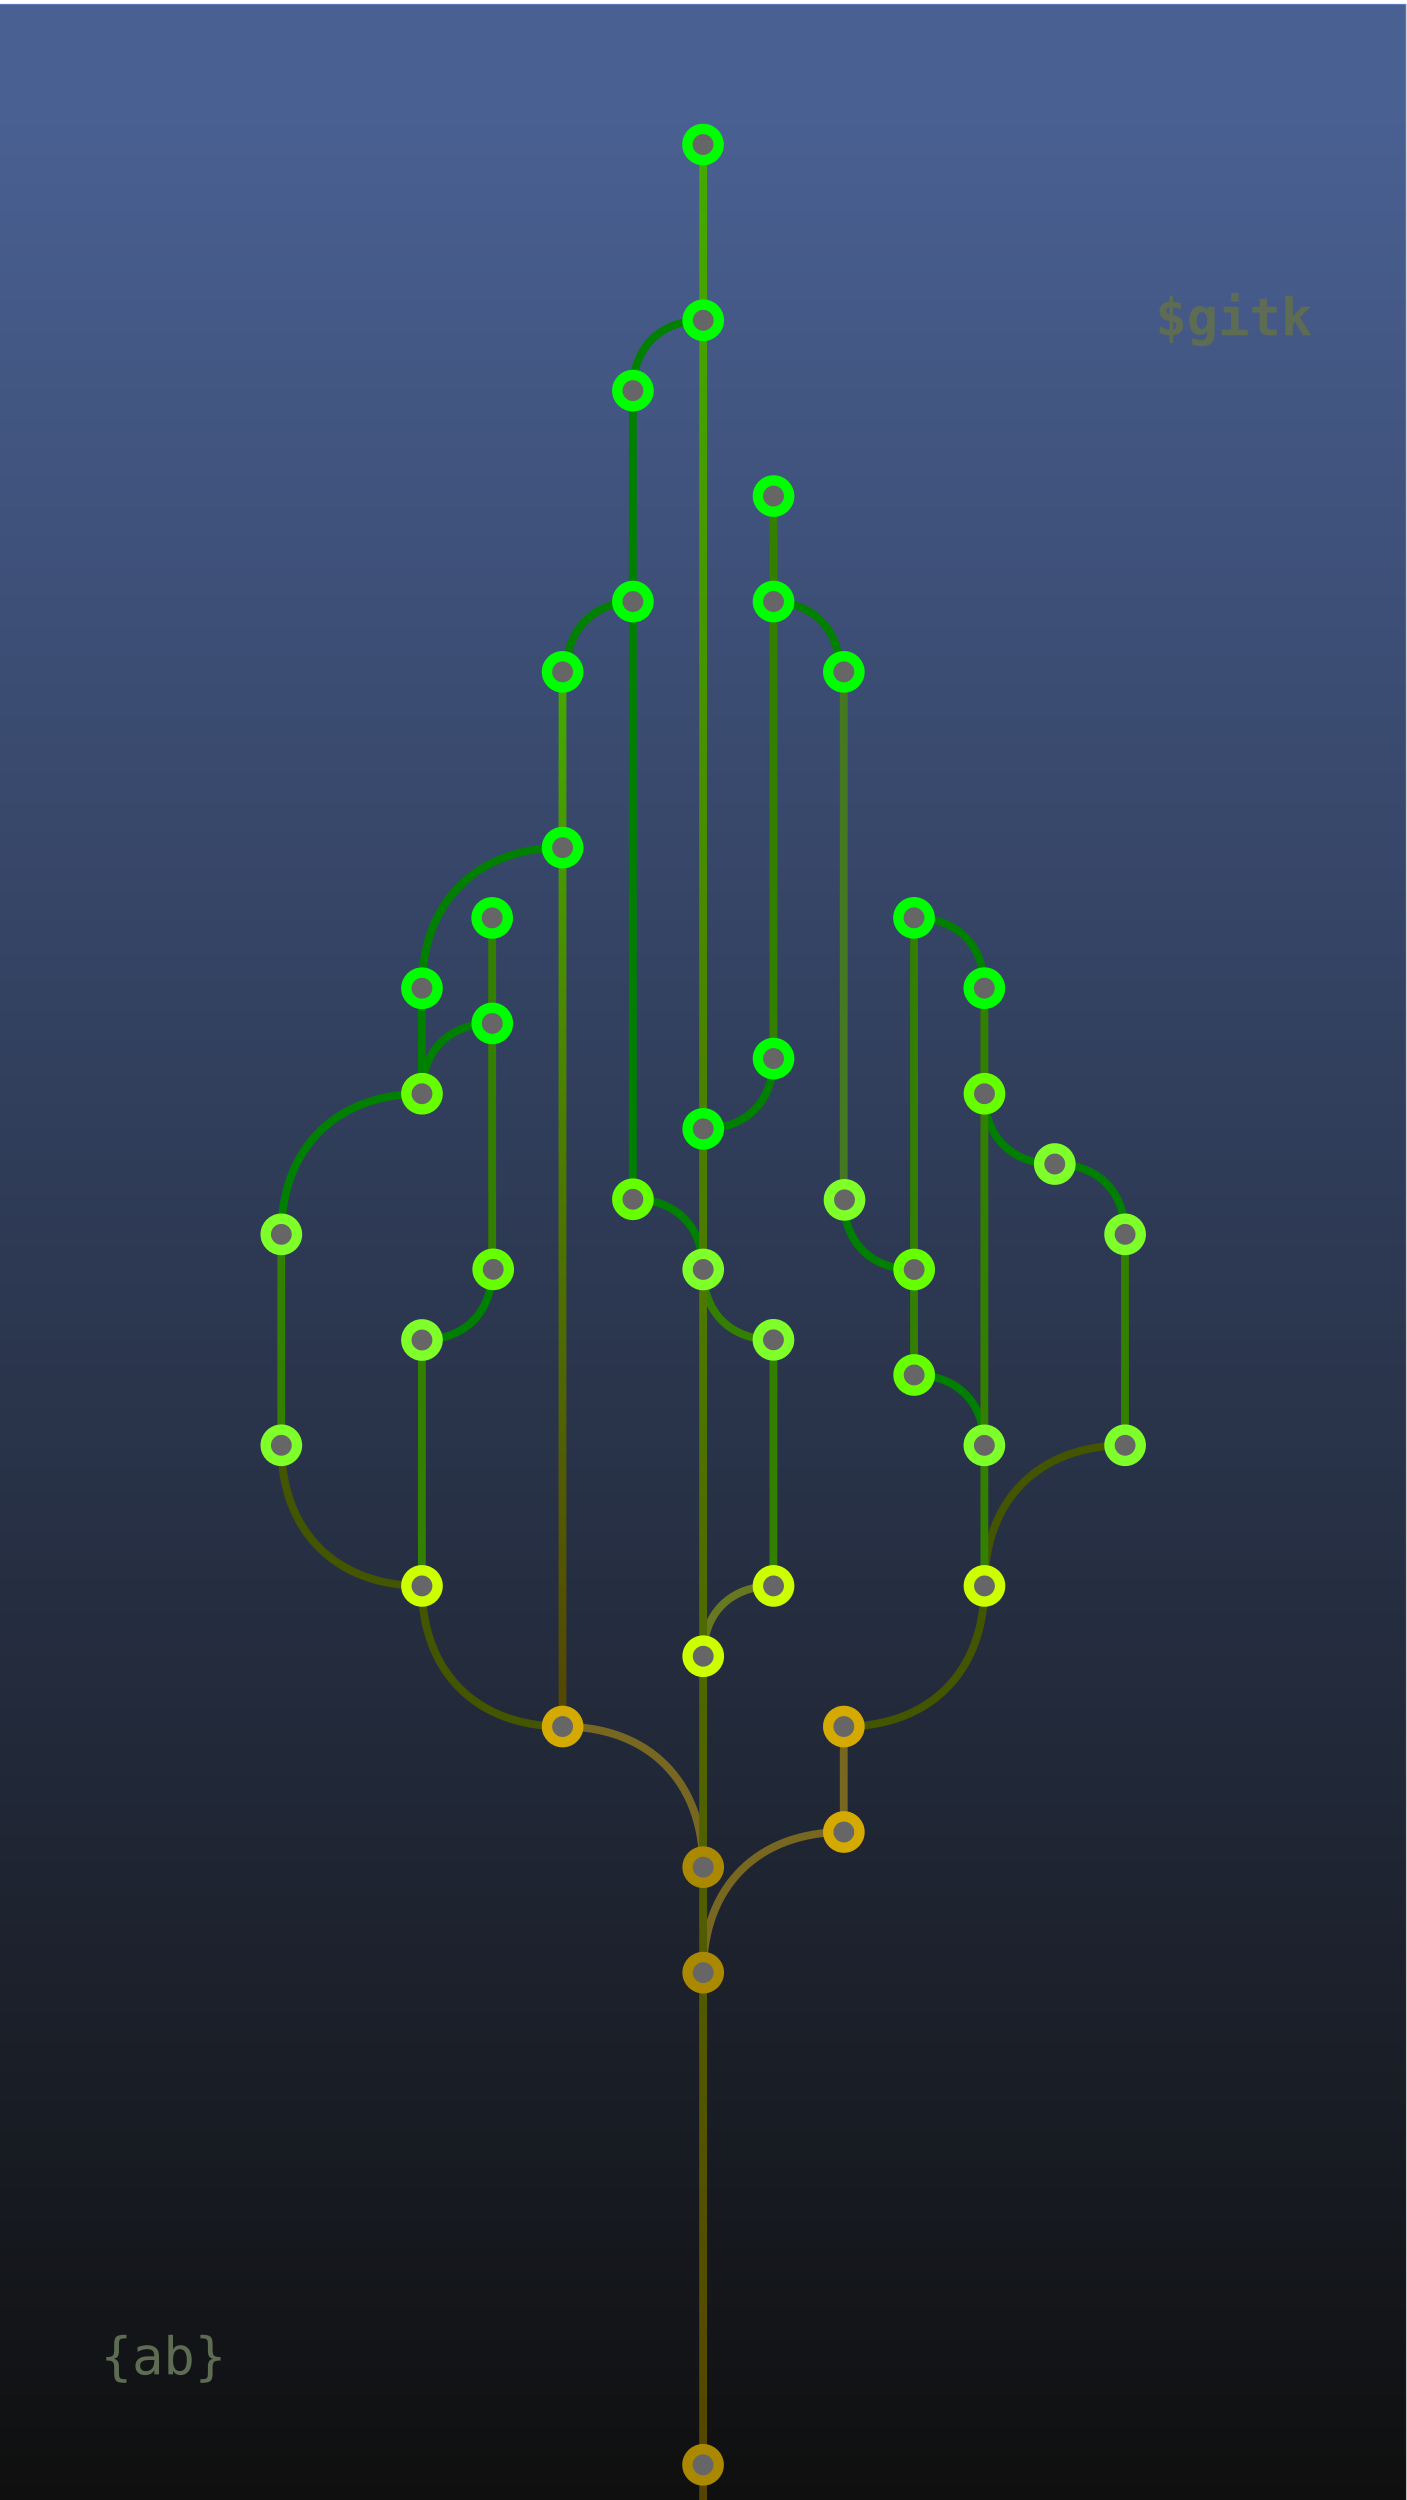
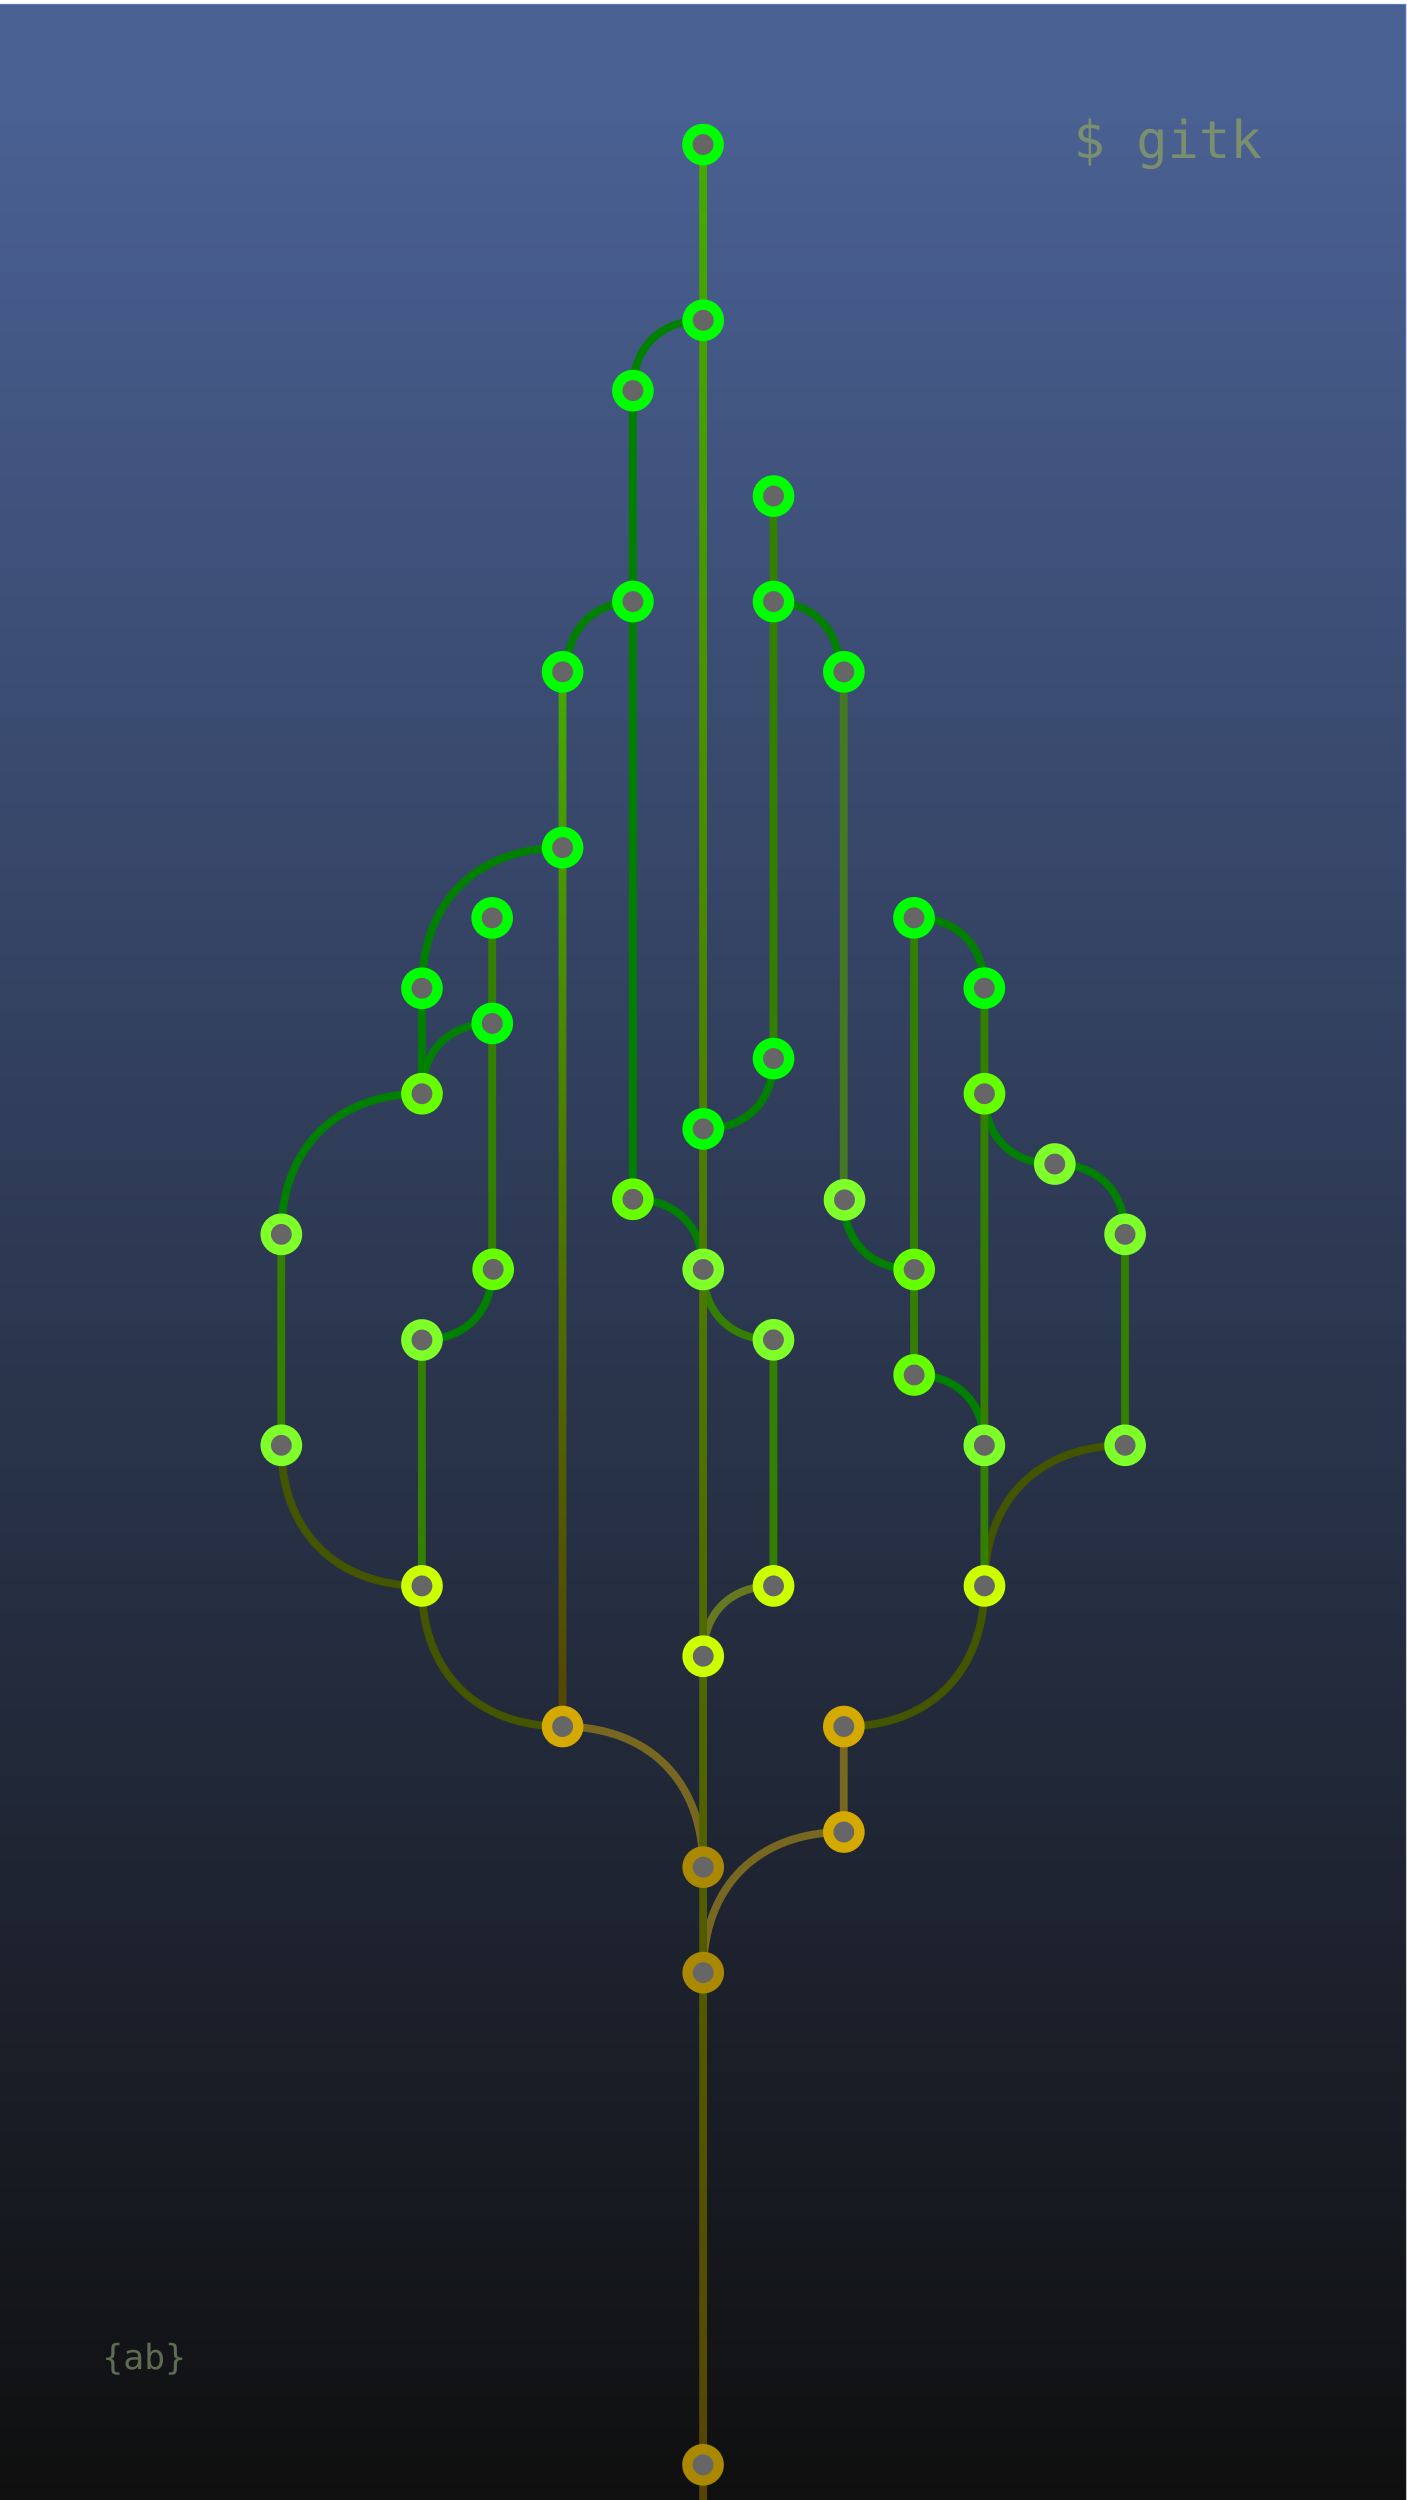
<svg xmlns="http://www.w3.org/2000/svg" xmlns:ns1="http://www.openswatchbook.org/uri/2009/osb" xmlns:xlink="http://www.w3.org/1999/xlink" width="1080" height="1920" viewBox="0 0 1080 1920" version="1.1" id="SVGRoot">
  <defs id="defs10">
    <linearGradient id="linearGradient2497">
      <stop style="stop-color:#0f0f0f;stop-opacity:1" offset="0" id="stop2493" />
      <stop style="stop-color:#496092;stop-opacity:1" offset="1" id="stop2495" />
    </linearGradient>
    <linearGradient id="linearGradient1107">
      <stop style="stop-color:#554400;stop-opacity:1;" offset="0" id="stop1103" />
      <stop style="stop-color:#44aa00;stop-opacity:1" offset="1" id="stop1105" />
    </linearGradient>
    <linearGradient id="linearGradient10115">
      <stop style="stop-color:#87de87;stop-opacity:1;" offset="0" id="stop10111" />
      <stop style="stop-color:#87de87;stop-opacity:0;" offset="1" id="stop10113" />
    </linearGradient>
    <linearGradient id="linearGradient10075" ns1:paint="solid">
      <stop style="stop-color:#1a1a1a;stop-opacity:1;" offset="0" id="stop10073" />
    </linearGradient>
    <filter style="color-interpolation-filters:sRGB" id="filter9526">
      <feTurbulence type="fractalNoise" baseFrequency="8.932 8.75" numOctaves="2" seed="289" result="turbulence" id="feTurbulence9510" />
      <feComposite in="SourceGraphic" in2="turbulence" operator="in" result="composite1" id="feComposite9512" />
      <feColorMatrix values="1 0 0 0 0 0 1 0 0 0 0 0 1 0 0 0 0 0 3.42 -0.13 " result="color" id="feColorMatrix9514" />
      <feFlood flood-opacity="1" flood-color="rgb(33,33,33)" result="flood" id="feFlood9516" />
      <feMerge result="merge" id="feMerge9522">
        <feMergeNode in="flood" id="feMergeNode9518" />
        <feMergeNode in="color" id="feMergeNode9520" />
      </feMerge>
      <feComposite in2="SourceGraphic" operator="in" result="fbSourceGraphic" id="feComposite9524" />
      <feColorMatrix result="fbSourceGraphicAlpha" in="fbSourceGraphic" values="0 0 0 -1 0 0 0 0 -1 0 0 0 0 -1 0 0 0 0 1 0" id="feColorMatrix10079" />
      <feTurbulence id="feTurbulence10081" numOctaves="2" baseFrequency="0.063" />
      <feColorMatrix id="feColorMatrix10083" values="0 0 0 0 0 0 0 0 0 0.5 0 0 0 0 0.5 0 0 0 -10 1" />
      <feGaussianBlur id="feGaussianBlur10085" stdDeviation="1" result="result1" />
      <feTurbulence id="feTurbulence10087" numOctaves="3" baseFrequency="0.031" type="fractalNoise" result="result0" />
      <feColorMatrix id="feColorMatrix10089" result="result2" values="1 0 0 0 0 0 1 0 0 0 0 0 1 0 0 0 0 0 2 -0.5" />
      <feComposite in2="result2" id="feComposite10091" operator="in" in="result1" result="result3" />
      <feComposite in2="fbSourceGraphic" id="feComposite10093" operator="atop" />
    </filter>
    <pattern patternUnits="userSpaceOnUse" width="27" height="27" patternTransform="translate(1157.981,351)" id="pattern10058">
      <rect y="1.6666667e-005" x="0" height="27" width="27" id="rect10004" style="opacity:1;fill:#1a1a1a;fill-opacity:1;stroke:none;stroke-width:1.618;stroke-linecap:butt;stroke-linejoin:round;stroke-miterlimit:4;stroke-dasharray:none;stroke-opacity:1" />
      <path id="path10006" d="M 3,1.6666667e-5 V 6 l 3.018,3.084 3.004,2.969 -0.021,5.947 -6,6 1e-4,3" style="fill:none;fill-opacity:1;stroke:#87de87;stroke-width:1;stroke-linecap:butt;stroke-linejoin:miter;stroke-miterlimit:4;stroke-dasharray:none;stroke-opacity:1" />
      <path id="path10012" d="m 27,9 h -3" style="fill:none;stroke:#87de87;stroke-width:1px;stroke-linecap:butt;stroke-linejoin:miter;stroke-opacity:1" />
      <path id="path10014" d="m 21,1.6666667e-5 -10e-5,9 -3,3 -10e-5,3 v 3" style="fill:none;stroke:#87de87;stroke-width:1px;stroke-linecap:butt;stroke-linejoin:miter;stroke-opacity:1" />
      <path id="path10016" d="m 15,27 -10e-5,-3 h 6" style="fill:none;stroke:#87de87;stroke-width:1px;stroke-linecap:butt;stroke-linejoin:miter;stroke-opacity:1" />
      <circle style="opacity:1;fill:#d5ffd5;fill-opacity:1;stroke:#87de87;stroke-width:1;stroke-linecap:butt;stroke-linejoin:round;stroke-miterlimit:4;stroke-dasharray:none;stroke-opacity:1" id="use10020" cx="23.992" cy="9.019" r="1.5" />
      <use height="100%" width="100%" transform="translate(-1160.985,-336.0154)" id="use10022" xlink:href="#use10020" y="0" x="0" />
      <use height="100%" width="100%" transform="translate(-1160.95,-357.0422)" id="use10024" xlink:href="#use10022" y="0" x="0" />
      <use height="100%" width="100%" transform="translate(-1166.993,-350.9655)" id="use10026" xlink:href="#use10024" y="0" x="0" />
      <path id="path10030" d="m 12,1.6666667e-5 -10e-5,3 3,3" style="fill:none;stroke:#87de87;stroke-width:1px;stroke-linecap:butt;stroke-linejoin:miter;stroke-opacity:1" />
      <circle r="1.5" cy="6.015" cx="14.991" id="path10018" style="opacity:1;fill:#d5ffd5;fill-opacity:1;stroke:#87de87;stroke-width:1;stroke-linecap:butt;stroke-linejoin:round;stroke-miterlimit:4;stroke-dasharray:none;stroke-opacity:1" />
    </pattern>
    <linearGradient xlink:href="#linearGradient10115" id="linearGradient10117" x1="27.145" y1="1030.863" x2="108.922" y2="1030.863" gradientUnits="userSpaceOnUse" />
    <linearGradient xlink:href="#linearGradient1107" id="linearGradient1109" x1="540" y1="1080" x2="540" y2="-351" gradientUnits="userSpaceOnUse" gradientTransform="matrix(1,0,0,1.264151,0,-285.283)" />
    <linearGradient xlink:href="#linearGradient1107" id="linearGradient1624" gradientUnits="userSpaceOnUse" gradientTransform="matrix(1,0,0,0.5660377,-108,-125.3208)" x1="540" y1="1080" x2="540" y2="-351" />
    <linearGradient xlink:href="#linearGradient2497" id="linearGradient2499" x1="540" y1="1080" x2="540" y2="-756" gradientUnits="userSpaceOnUse" />
    <filter style="color-interpolation-filters:sRGB;" id="filter2907">
      <feConvolveMatrix targetY="1" targetX="1" in="SourceGraphic" divisor="1" kernelMatrix="0 -0.3 0 -0.3 2.2 -0.3 0 -0.3 0" order="3 3" result="result1" id="feConvolveMatrix2903" />
      <feBlend in2="SourceGraphic" mode="normal" result="result2" id="feBlend2905" />
    </filter>
  </defs>
  <g id="layer2" style="display:inline" transform="translate(0,840)">
    <rect style="opacity:1;fill:url(#linearGradient2499);fill-opacity:1;stroke:none;stroke-width:1.136;stroke-linecap:butt;stroke-linejoin:round;stroke-miterlimit:4;stroke-dasharray:none;stroke-opacity:1;filter:url(#filter2907)" id="rect2467" width="1080" height="1917" x="0" y="-837" />
  </g>
  <g id="layer1" style="display:inline" transform="translate(0,840)">
    <path id="use6283-0-7" d="m 648,567 c -66,0 -108,42 -108,108" style="display:inline;fill:none;stroke:#786721;stroke-width:6;stroke-linecap:butt;stroke-linejoin:round;stroke-miterlimit:4;stroke-dasharray:none;stroke-opacity:1" />
    <path id="use6283-0-7-7" d="M 540,594 C 540,528 498,486 432,486" style="display:inline;fill:none;stroke:#786721;stroke-width:6;stroke-linecap:butt;stroke-linejoin:round;stroke-miterlimit:4;stroke-dasharray:none;stroke-opacity:1" />
    <path id="use6283-0-7-7-9" d="m 324,378 c 0,66 42,108 108,108" style="display:inline;fill:none;stroke:#445500;stroke-width:6;stroke-linecap:butt;stroke-linejoin:round;stroke-miterlimit:4;stroke-dasharray:none;stroke-opacity:1" />
    <path id="use6283-0-7-0" d="m 648,486 c 66,0 108,-42 108,-108" style="display:inline;fill:none;stroke:#445500;stroke-width:6;stroke-linecap:butt;stroke-linejoin:round;stroke-miterlimit:4;stroke-dasharray:none;stroke-opacity:1" />
    <path id="use6283-0-7-7-9-2" d="m 216,270 c 0,66 42,108 108,108" style="display:inline;fill:none;stroke:#445500;stroke-width:6;stroke-linecap:butt;stroke-linejoin:round;stroke-miterlimit:4;stroke-dasharray:none;stroke-opacity:1" />
    <path id="use6283-0-7-0-8" d="m 864,270 c -66,0 -108,42 -108,108" style="display:inline;fill:none;stroke:#445500;stroke-width:6;stroke-linecap:butt;stroke-linejoin:round;stroke-miterlimit:4;stroke-dasharray:none;stroke-opacity:1" />
    <path style="display:inline;fill:none;stroke:#008000;stroke-width:6;stroke-linecap:butt;stroke-linejoin:round;stroke-miterlimit:4;stroke-dasharray:none;stroke-opacity:1" d="m 810,54 c 33,0 54,21 54,54" id="path6208-9-9" />
    <use x="0" y="0" xlink:href="#path6208-9-9" id="use1577" transform="rotate(-180,810,54)" width="100%" height="100%" />
    <path style="display:inline;fill:none;stroke:#338000;stroke-width:6;stroke-linecap:butt;stroke-linejoin:round;stroke-miterlimit:4;stroke-dasharray:none;stroke-opacity:1" d="m 594,189 c -33,0 -54,-21 -54,-54" id="path6208-9-7-0" />
    <path style="display:inline;fill:none;stroke:#008000;stroke-width:6;stroke-linecap:butt;stroke-linejoin:round;stroke-miterlimit:4;stroke-dasharray:none;stroke-opacity:1" d="m 486,81 c 33,0 54,21 54,54" id="path6208-9-2" />
    <path style="display:inline;fill:none;stroke:#008000;stroke-width:6;stroke-linecap:butt;stroke-linejoin:round;stroke-miterlimit:4;stroke-dasharray:none;stroke-opacity:1" d="m 702,216 c 33,0 54,21 54,54" id="path6208-9-2-5" />
    <use style="display:inline" x="0" y="0" xlink:href="#path6208-9-9" id="use1577-3" transform="translate(-108,-189)" width="100%" height="100%" />
    <path id="use6283-0-3" d="m 432,-189 c -66,0 -108,42 -108,108" style="display:inline;fill:none;stroke:#008000;stroke-width:6;stroke-linecap:butt;stroke-linejoin:round;stroke-miterlimit:4;stroke-dasharray:none;stroke-opacity:1" />
    <path style="display:inline;fill:none;stroke:#008000;stroke-width:6;stroke-linecap:butt;stroke-linejoin:round;stroke-miterlimit:4;stroke-dasharray:none;stroke-opacity:1" d="m 378,135 c 0,33 -21,54 -54,54" id="path6208-9-98" />
    <path style="display:inline;fill:none;stroke:#008000;stroke-width:6;stroke-linecap:butt;stroke-linejoin:round;stroke-miterlimit:4;stroke-dasharray:none;stroke-opacity:1" d="m 324,0 c 0,-33 21,-54 54,-54" id="path6208-9-7-1" />
    <path style="display:inline;fill:none;stroke:#008000;stroke-width:6;stroke-linecap:butt;stroke-linejoin:round;stroke-miterlimit:4;stroke-dasharray:none;stroke-opacity:1" d="m 594,-27 c 0,33 -21,54 -54,54" id="path6208-9-98-1" />
    <path style="display:inline;fill:none;stroke:#008000;stroke-width:6;stroke-linecap:butt;stroke-linejoin:round;stroke-miterlimit:4;stroke-dasharray:none;stroke-opacity:1" d="m 435,-324 c 0,-33 21,-54 54,-54" id="path6208-9-7-1-3" />
    <use style="display:inline" x="0" y="0" xlink:href="#path6208-9-9" id="use1577-3-5" transform="translate(-219,-432)" width="100%" height="100%" />
    <path style="display:inline;fill:none;stroke:#008000;stroke-width:6;stroke-linecap:butt;stroke-linejoin:round;stroke-miterlimit:4;stroke-dasharray:none;stroke-opacity:1" d="m 486,-540 c 0,-33 21,-54 54,-54" id="path6208-9-7-1-3-6" />
    <path style="display:inline;fill:none;stroke:#677821;stroke-width:6;stroke-linecap:butt;stroke-linejoin:round;stroke-miterlimit:4;stroke-dasharray:none;stroke-opacity:1" d="m 540,432 c 0,-33 21,-54 54,-54" id="path6208-9-7-0-3" />
    <path style="display:inline;fill:none;stroke:#008000;stroke-width:6;stroke-linecap:butt;stroke-linejoin:round;stroke-miterlimit:4;stroke-dasharray:none;stroke-opacity:1" d="m 702,135 c -33,0 -54,-21 -54,-54" id="path6208-9-2-5-3" />
    <path id="use6283-0-3-3" d="M 324,0 C 258,0 216,42 216,108" style="display:inline;fill:none;stroke:#008000;stroke-width:6;stroke-linecap:butt;stroke-linejoin:round;stroke-miterlimit:4;stroke-dasharray:none;stroke-opacity:1" />
  </g>
  <g id="layer4" style="display:inline" transform="translate(0,840)">
    <rect style="opacity:1;fill:url(#linearGradient1109);fill-opacity:1;stroke:none;stroke-width:1.683;stroke-linecap:butt;stroke-linejoin:round;stroke-miterlimit:4;stroke-dasharray:none;stroke-opacity:1" id="rect1056" width="6" height="1809" x="537" y="-729" ry="0" />
    <rect style="opacity:1;fill:#338000;fill-opacity:1;stroke:none;stroke-width:1;stroke-linecap:butt;stroke-linejoin:round;stroke-miterlimit:4;stroke-dasharray:none;stroke-opacity:1" id="rect1408" width="6" height="162" x="213" y="108" />
    <rect style="display:inline;opacity:1;fill:#338000;fill-opacity:1;stroke:none;stroke-width:1;stroke-linecap:butt;stroke-linejoin:round;stroke-miterlimit:4;stroke-dasharray:none;stroke-opacity:1" id="rect1408-4" width="6" height="162" x="861" y="108" />
    <rect style="display:inline;opacity:1;fill:#338000;fill-opacity:1;stroke:none;stroke-width:1.08;stroke-linecap:butt;stroke-linejoin:round;stroke-miterlimit:4;stroke-dasharray:none;stroke-opacity:1" id="rect1408-9" width="6" height="189" x="321" y="189" />
    <rect style="display:inline;opacity:1;fill:#338000;fill-opacity:1;stroke:none;stroke-width:1.683;stroke-linecap:butt;stroke-linejoin:round;stroke-miterlimit:4;stroke-dasharray:none;stroke-opacity:1" id="rect1408-2" width="6" height="459" x="753" y="-81" />
    <rect style="display:inline;opacity:1;fill:url(#linearGradient1624);fill-opacity:1;stroke:none;stroke-width:1.126;stroke-linecap:butt;stroke-linejoin:round;stroke-miterlimit:4;stroke-dasharray:none;stroke-opacity:1" id="rect1056-6" width="6" height="810" x="429" y="-324" ry="0" />
    <rect ry="0" y="-324" x="645" height="405" width="6" id="use1620" style="display:inline;opacity:1;fill:#447821;fill-opacity:1;stroke:none;stroke-width:0.796;stroke-linecap:butt;stroke-linejoin:round;stroke-miterlimit:4;stroke-dasharray:none;stroke-opacity:1" />
    <rect style="display:inline;opacity:1;fill:#338000;fill-opacity:1;stroke:none;stroke-width:1.633;stroke-linecap:butt;stroke-linejoin:round;stroke-miterlimit:4;stroke-dasharray:none;stroke-opacity:1" id="rect1408-2-4" width="6" height="432" x="591" y="-459" />
    <rect style="display:inline;opacity:1;fill:#008000;fill-opacity:1;stroke:none;stroke-width:1.958;stroke-linecap:butt;stroke-linejoin:round;stroke-miterlimit:4;stroke-dasharray:none;stroke-opacity:1" id="rect1408-2-4-4" width="6" height="621" x="483" y="-540" />
    <rect style="display:inline;opacity:1;fill:#008000;fill-opacity:1;stroke:none;stroke-width:0.707;stroke-linecap:butt;stroke-linejoin:round;stroke-miterlimit:4;stroke-dasharray:none;stroke-opacity:1" id="rect1408-9-6" width="6" height="81" x="321" y="-81" />
    <rect style="display:inline;opacity:1;fill:#338000;fill-opacity:1;stroke:none;stroke-width:1.472;stroke-linecap:butt;stroke-linejoin:round;stroke-miterlimit:4;stroke-dasharray:none;stroke-opacity:1" id="rect1408-2-4-7" width="6" height="351" x="699" y="-135" />
    <rect style="display:inline;opacity:1;fill:#338000;fill-opacity:1;stroke:none;stroke-width:1.291;stroke-linecap:butt;stroke-linejoin:round;stroke-miterlimit:4;stroke-dasharray:none;stroke-opacity:1" id="rect1408-2-4-7-2" width="6" height="270" x="375" y="-135" />
    <rect style="display:inline;opacity:1;fill:#338000;fill-opacity:1;stroke:none;stroke-width:1.08;stroke-linecap:butt;stroke-linejoin:round;stroke-miterlimit:4;stroke-dasharray:none;stroke-opacity:1" id="rect1408-9-5" width="6" height="189" x="591" y="189" />
    <rect style="display:inline;opacity:1;fill:#786721;fill-opacity:1;stroke:none;stroke-width:0.707;stroke-linecap:butt;stroke-linejoin:round;stroke-miterlimit:4;stroke-dasharray:none;stroke-opacity:1" id="rect1408-9-67" width="6" height="81" x="645" y="486" />
  </g>
  <g id="layer3" style="display:inline" transform="translate(0,840)">
    <circle style="display:inline;opacity:1;fill:#666666;fill-opacity:1;stroke:#aa8800;stroke-width:8;stroke-miterlimit:4;stroke-dasharray:none;stroke-opacity:1" id="path6161-3" cx="539.95" cy="1052.982" r="12" />
    <circle style="display:inline;opacity:1;fill:#666666;fill-opacity:1;stroke:#aa8800;stroke-width:8;stroke-miterlimit:4;stroke-dasharray:none;stroke-opacity:1" id="path6161-3-3" cx="540.075" cy="593.982" r="12" />
    <circle style="display:inline;opacity:1;fill:#666666;fill-opacity:1;stroke:#d4aa00;stroke-width:8;stroke-miterlimit:4;stroke-dasharray:none;stroke-opacity:1" id="path6161-3-3-9" cx="432.075" cy="485.982" r="12" />
    <circle style="display:inline;opacity:1;fill:#666666;fill-opacity:1;stroke:#ccff00;stroke-width:8;stroke-miterlimit:4;stroke-dasharray:none;stroke-opacity:1" id="path6161-3-3-4" cx="324.075" cy="377.982" r="12" />
    <circle style="display:inline;opacity:1;fill:#666666;fill-opacity:1;stroke:#d4aa00;stroke-width:8;stroke-miterlimit:4;stroke-dasharray:none;stroke-opacity:1" id="path6161-3-3-9-9" cx="648.075" cy="485.982" r="12" />
    <circle style="display:inline;opacity:1;fill:#666666;fill-opacity:1;stroke:#ccff00;stroke-width:8;stroke-miterlimit:4;stroke-dasharray:none;stroke-opacity:1" id="path6161-3-3-4-3" cx="756.075" cy="377.982" r="12" />
    <circle style="display:inline;opacity:1;fill:#666666;fill-opacity:1;stroke:#7fff2a;stroke-width:8;stroke-miterlimit:4;stroke-dasharray:none;stroke-opacity:1" id="path6161-3-3-4-5" cx="216.075" cy="269.982" r="12" />
    <circle style="display:inline;opacity:1;fill:#666666;fill-opacity:1;stroke:#7fff2a;stroke-width:8;stroke-miterlimit:4;stroke-dasharray:none;stroke-opacity:1" id="path6161-3-3-4-5-2" cx="864.075" cy="269.982" r="12" />
    <circle style="display:inline;opacity:1;fill:#666666;fill-opacity:1;stroke:#7fff2a;stroke-width:8;stroke-miterlimit:4;stroke-dasharray:none;stroke-opacity:1" id="path6161-3-3-4-5-0" cx="216.075" cy="107.982" r="12" />
    <circle style="display:inline;opacity:1;fill:#666666;fill-opacity:1;stroke:#7fff2a;stroke-width:8;stroke-miterlimit:4;stroke-dasharray:none;stroke-opacity:1" id="path6161-3-3-4-5-0-2" cx="864.075" cy="107.982" r="12" />
    <circle style="display:inline;opacity:1;fill:#666666;fill-opacity:1;stroke:#7fff2a;stroke-width:8;stroke-miterlimit:4;stroke-dasharray:none;stroke-opacity:1" id="path6161-3-3-4-5-0-2-6" cx="810.075" cy="53.982" r="12" />
    <circle style="display:inline;opacity:1;fill:#666666;fill-opacity:1;stroke:#66ff00;stroke-width:8;stroke-miterlimit:4;stroke-dasharray:none;stroke-opacity:1" id="path6161-3-3-4-5-5-1" cx="324.075" cy="-0.018" r="12" />
    <circle style="display:inline;opacity:1;fill:#666666;fill-opacity:1;stroke:#66ff00;stroke-width:8;stroke-miterlimit:4;stroke-dasharray:none;stroke-opacity:1" id="path6161-3-3-4-5-5-0" cx="756.075" cy="-0.018" r="12" />
    <circle style="display:inline;opacity:1;fill:#666666;fill-opacity:1;stroke:#00ff00;stroke-width:8;stroke-miterlimit:4;stroke-dasharray:none;stroke-opacity:1" id="path6161-3-3-4-5-5-1-6" cx="324.075" cy="-81.018" r="12" />
    <use x="0" y="0" xlink:href="#path6161-3-3-4-5-5-1-6" id="use1594" transform="translate(431.878,-0.08210678)" width="100%" height="100%" />
    <circle style="display:inline;opacity:1;fill:#666666;fill-opacity:1;stroke:#00ff00;stroke-width:8;stroke-miterlimit:4;stroke-dasharray:none;stroke-opacity:1" id="path6161-3-3-4-5-5-1-6-8-6" cx="432.075" cy="-189.018" r="12" />
    <circle style="display:inline;opacity:1;fill:#666666;fill-opacity:1;stroke:#ccff00;stroke-width:8;stroke-miterlimit:4;stroke-dasharray:none;stroke-opacity:1" id="path6161-3-3-4-3-0" cx="540.075" cy="431.982" r="12" />
    <circle style="display:inline;opacity:1;fill:#666666;fill-opacity:1;stroke:#7fff2a;stroke-width:8;stroke-miterlimit:4;stroke-dasharray:none;stroke-opacity:1" id="path6161-3-3-4-5-28" cx="540.075" cy="134.944" r="12" />
    <circle style="display:inline;opacity:1;fill:#666666;fill-opacity:1;stroke:#7fff2a;stroke-width:8;stroke-miterlimit:4;stroke-dasharray:none;stroke-opacity:1" id="path6161-3-3-4-5-28-5" cx="594.013" cy="188.982" r="12" />
    <circle style="display:inline;opacity:1;fill:#666666;fill-opacity:1;stroke:#7fff2a;stroke-width:8;stroke-miterlimit:4;stroke-dasharray:none;stroke-opacity:1" id="path6161-3-3-4-5-7" cx="324.075" cy="189.122" r="12" />
    <circle style="display:inline;opacity:1;fill:#666666;fill-opacity:1;stroke:#7fff2a;stroke-width:8;stroke-miterlimit:4;stroke-dasharray:none;stroke-opacity:1" id="path6161-3-3-4-5-28-9" cx="755.987" cy="270.034" r="12" />
    <circle style="display:inline;opacity:1;fill:#666666;fill-opacity:1;stroke:#66ff00;stroke-width:8;stroke-miterlimit:4;stroke-dasharray:none;stroke-opacity:1" id="path6161-3-3-4-5-5-0-2" cx="702.075" cy="134.982" r="12" />
    <use style="display:inline" x="0" y="0" xlink:href="#path6161-3-3-4-5-5-1-6" id="use1594-4" transform="translate(377.878,-54.0821)" width="100%" height="100%" />
    <circle style="display:inline;opacity:1;fill:#666666;fill-opacity:1;stroke:#66ff00;stroke-width:8;stroke-miterlimit:4;stroke-dasharray:none;stroke-opacity:1" id="path6161-3-3-4-5-5-3" cx="378.782" cy="134.852" r="12" />
    <circle style="display:inline;opacity:1;fill:#666666;fill-opacity:1;stroke:#00ff00;stroke-width:8;stroke-miterlimit:4;stroke-dasharray:none;stroke-opacity:1" id="path6161-3-3-4-5-5-1-6-8" cx="378.075" cy="-54.018" r="12" />
    <circle style="display:inline;opacity:1;fill:#666666;fill-opacity:1;stroke:#00ff00;stroke-width:8;stroke-miterlimit:4;stroke-dasharray:none;stroke-opacity:1" id="path6161-3-3-4-5-5-1-6-81" cx="377.982" cy="-135.044" r="12" />
    <circle style="display:inline;opacity:1;fill:#666666;fill-opacity:1;stroke:#00ff00;stroke-width:8;stroke-miterlimit:4;stroke-dasharray:none;stroke-opacity:1" id="path6161-3-3-4-5-5-1-6-8-67" cx="540.075" cy="26.982" r="12" />
    <circle style="display:inline;opacity:1;fill:#666666;fill-opacity:1;stroke:#00ff00;stroke-width:8;stroke-miterlimit:4;stroke-dasharray:none;stroke-opacity:1" id="path6161-3-3-4-5-5-1-6-8-67-1" cx="594.075" cy="-27.018" r="12" />
    <circle style="display:inline;opacity:1;fill:#666666;fill-opacity:1;stroke:#00ff00;stroke-width:8;stroke-miterlimit:4;stroke-dasharray:none;stroke-opacity:1" id="path6161-3-3-4-5-5-1-6-8-6-3" cx="432.075" cy="-324.018" r="12" />
    <circle style="display:inline;opacity:1;fill:#666666;fill-opacity:1;stroke:#00ff00;stroke-width:8;stroke-miterlimit:4;stroke-dasharray:none;stroke-opacity:1" id="path6161-3-3-4-5-5-1-6-8-6-3-2" cx="486.075" cy="-378.018" r="12" />
    <circle style="display:inline;opacity:1;fill:#666666;fill-opacity:1;stroke:#00ff00;stroke-width:8;stroke-miterlimit:4;stroke-dasharray:none;stroke-opacity:1" id="path6161-3-3-4-5-5-1-6-8-6-3-1" cx="486.075" cy="-540.018" r="12" />
    <circle style="display:inline;opacity:1;fill:#666666;fill-opacity:1;stroke:#00ff00;stroke-width:8;stroke-miterlimit:4;stroke-dasharray:none;stroke-opacity:1" id="path6161-3-3-4-5-5-1-6-8-6-3-26" cx="594.075" cy="-459.018" r="12" />
    <circle style="display:inline;opacity:1;fill:#666666;fill-opacity:1;stroke:#00ff00;stroke-width:8;stroke-miterlimit:4;stroke-dasharray:none;stroke-opacity:1" id="path6161-3-3-4-5-5-1-6-8-6-3-1-8" cx="539.924" cy="-728.988" r="12" />
    <circle style="display:inline;opacity:1;fill:#666666;fill-opacity:1;stroke:#00ff00;stroke-width:8;stroke-miterlimit:4;stroke-dasharray:none;stroke-opacity:1" id="path6161-3-3-4-5-5-1-6-8-6-3-1-4" cx="648.075" cy="-324.018" r="12" />
    <circle style="display:inline;opacity:1;fill:#666666;fill-opacity:1;stroke:#00ff00;stroke-width:8;stroke-miterlimit:4;stroke-dasharray:none;stroke-opacity:1" id="path6161-3-3-4-5-5-1-6-8-6-3-1-4-4" cx="594.075" cy="-378.018" r="12" />
    <circle style="display:inline;opacity:1;fill:#666666;fill-opacity:1;stroke:#00ff00;stroke-width:8;stroke-miterlimit:4;stroke-dasharray:none;stroke-opacity:1" id="path6161-3-3-4-5-5-1-6-8-6-3-1-1" cx="540.075" cy="-594.018" r="12" />
    <circle style="display:inline;opacity:1;fill:#666666;fill-opacity:1;stroke:#ccff00;stroke-width:8;stroke-miterlimit:4;stroke-dasharray:none;stroke-opacity:1" id="path6161-3-3-4-3-0-0" cx="594.075" cy="377.982" r="12" />
    <circle style="display:inline;opacity:1;fill:#666666;fill-opacity:1;stroke:#7fff2a;stroke-width:8;stroke-miterlimit:4;stroke-dasharray:none;stroke-opacity:1" id="path6161-3-3-4-5-28-1" cx="648.575" cy="81.482" r="12" />
    <circle style="display:inline;opacity:1;fill:#666666;fill-opacity:1;stroke:#66ff00;stroke-width:8;stroke-miterlimit:4;stroke-dasharray:none;stroke-opacity:1" id="path6161-3-3-4-5-5-3-5" cx="486.075" cy="81.029" r="12" />
    <circle style="display:inline;opacity:1;fill:#666666;fill-opacity:1;stroke:#66ff00;stroke-width:8;stroke-miterlimit:4;stroke-dasharray:none;stroke-opacity:1" id="path6161-3-3-4-5-5-0-2-9" cx="702.075" cy="215.982" r="12" />
    <circle style="display:inline;opacity:1;fill:#666666;fill-opacity:1;stroke:#aa8800;stroke-width:8;stroke-miterlimit:4;stroke-dasharray:none;stroke-opacity:1" id="path6161-3-3-1" cx="540.075" cy="674.982" r="12" />
    <circle style="display:inline;opacity:1;fill:#666666;fill-opacity:1;stroke:#d4aa00;stroke-width:8;stroke-miterlimit:4;stroke-dasharray:none;stroke-opacity:1" id="path6161-3-3-9-9-3" cx="648.075" cy="566.982" r="12" />
  </g>
  <g id="layer5">
-     <text xml:space="preserve" style="font-style:normal;font-weight:normal;font-size:40px;line-height:1.25;font-family:sans-serif;letter-spacing:0px;word-spacing:0px;display:inline;fill:#5d6c53;fill-opacity:1;stroke:none" x="77.346" y="1823.498" id="text10101">
-       <tspan id="tspan10099" x="77.346" y="1823.498" style="font-style:normal;font-variant:normal;font-weight:normal;font-stretch:normal;font-family:Consolas;-inkscape-font-specification:Consolas;fill:#5d6c53;fill-opacity:1;stroke:none;stroke-opacity:1">{ab}</tspan>
+     <text xml:space="preserve" style="font-style:normal;font-weight:normal;font-size:40px;line-height:1.25;font-family:sans-serif;letter-spacing:0px;word-spacing:0px;display:inline;fill:#5d6c53;fill-opacity:1;stroke:none" x="78.596" y="1819.498" id="text10101">
+       <tspan id="tspan10099" x="78.596" y="1819.498" style="font-style:normal;font-variant:normal;font-weight:normal;font-stretch:normal;font-size:26.667px;font-family:Consolas;-inkscape-font-specification:Consolas;fill:#5d6c53;fill-opacity:1;stroke:none;stroke-opacity:1">{ab}</tspan>
    </text>
-     <text xml:space="preserve" style="font-style:normal;font-weight:normal;font-size:40px;line-height:1.25;font-family:sans-serif;letter-spacing:0px;word-spacing:0px;display:inline;fill:#5d6c53;fill-opacity:1;stroke:none" x="887.346" y="257.498" id="text10101-3">
-       <tspan id="tspan10099-7" x="887.346" y="257.498" style="font-style:normal;font-variant:normal;font-weight:bold;font-stretch:normal;font-family:Consolas;-inkscape-font-specification:Consolas;fill:#5d6c53;fill-opacity:1;stroke:none;stroke-opacity:1">$gitk</tspan>
+     <text xml:space="preserve" style="font-style:normal;font-weight:normal;font-size:40px;line-height:1.25;font-family:sans-serif;letter-spacing:0px;word-spacing:0px;display:inline;fill:#7b8e6e;fill-opacity:1;stroke:none" x="824.453" y="121.331" id="text10101-3">
+       <tspan id="tspan10099-7" x="824.453" y="121.331" style="font-style:normal;font-variant:normal;font-weight:normal;font-stretch:normal;font-family:Consolas;-inkscape-font-specification:Consolas;fill:#7b8e6e;fill-opacity:1;stroke:none;stroke-opacity:1">$ gitk</tspan>
    </text>
  </g>
</svg>
